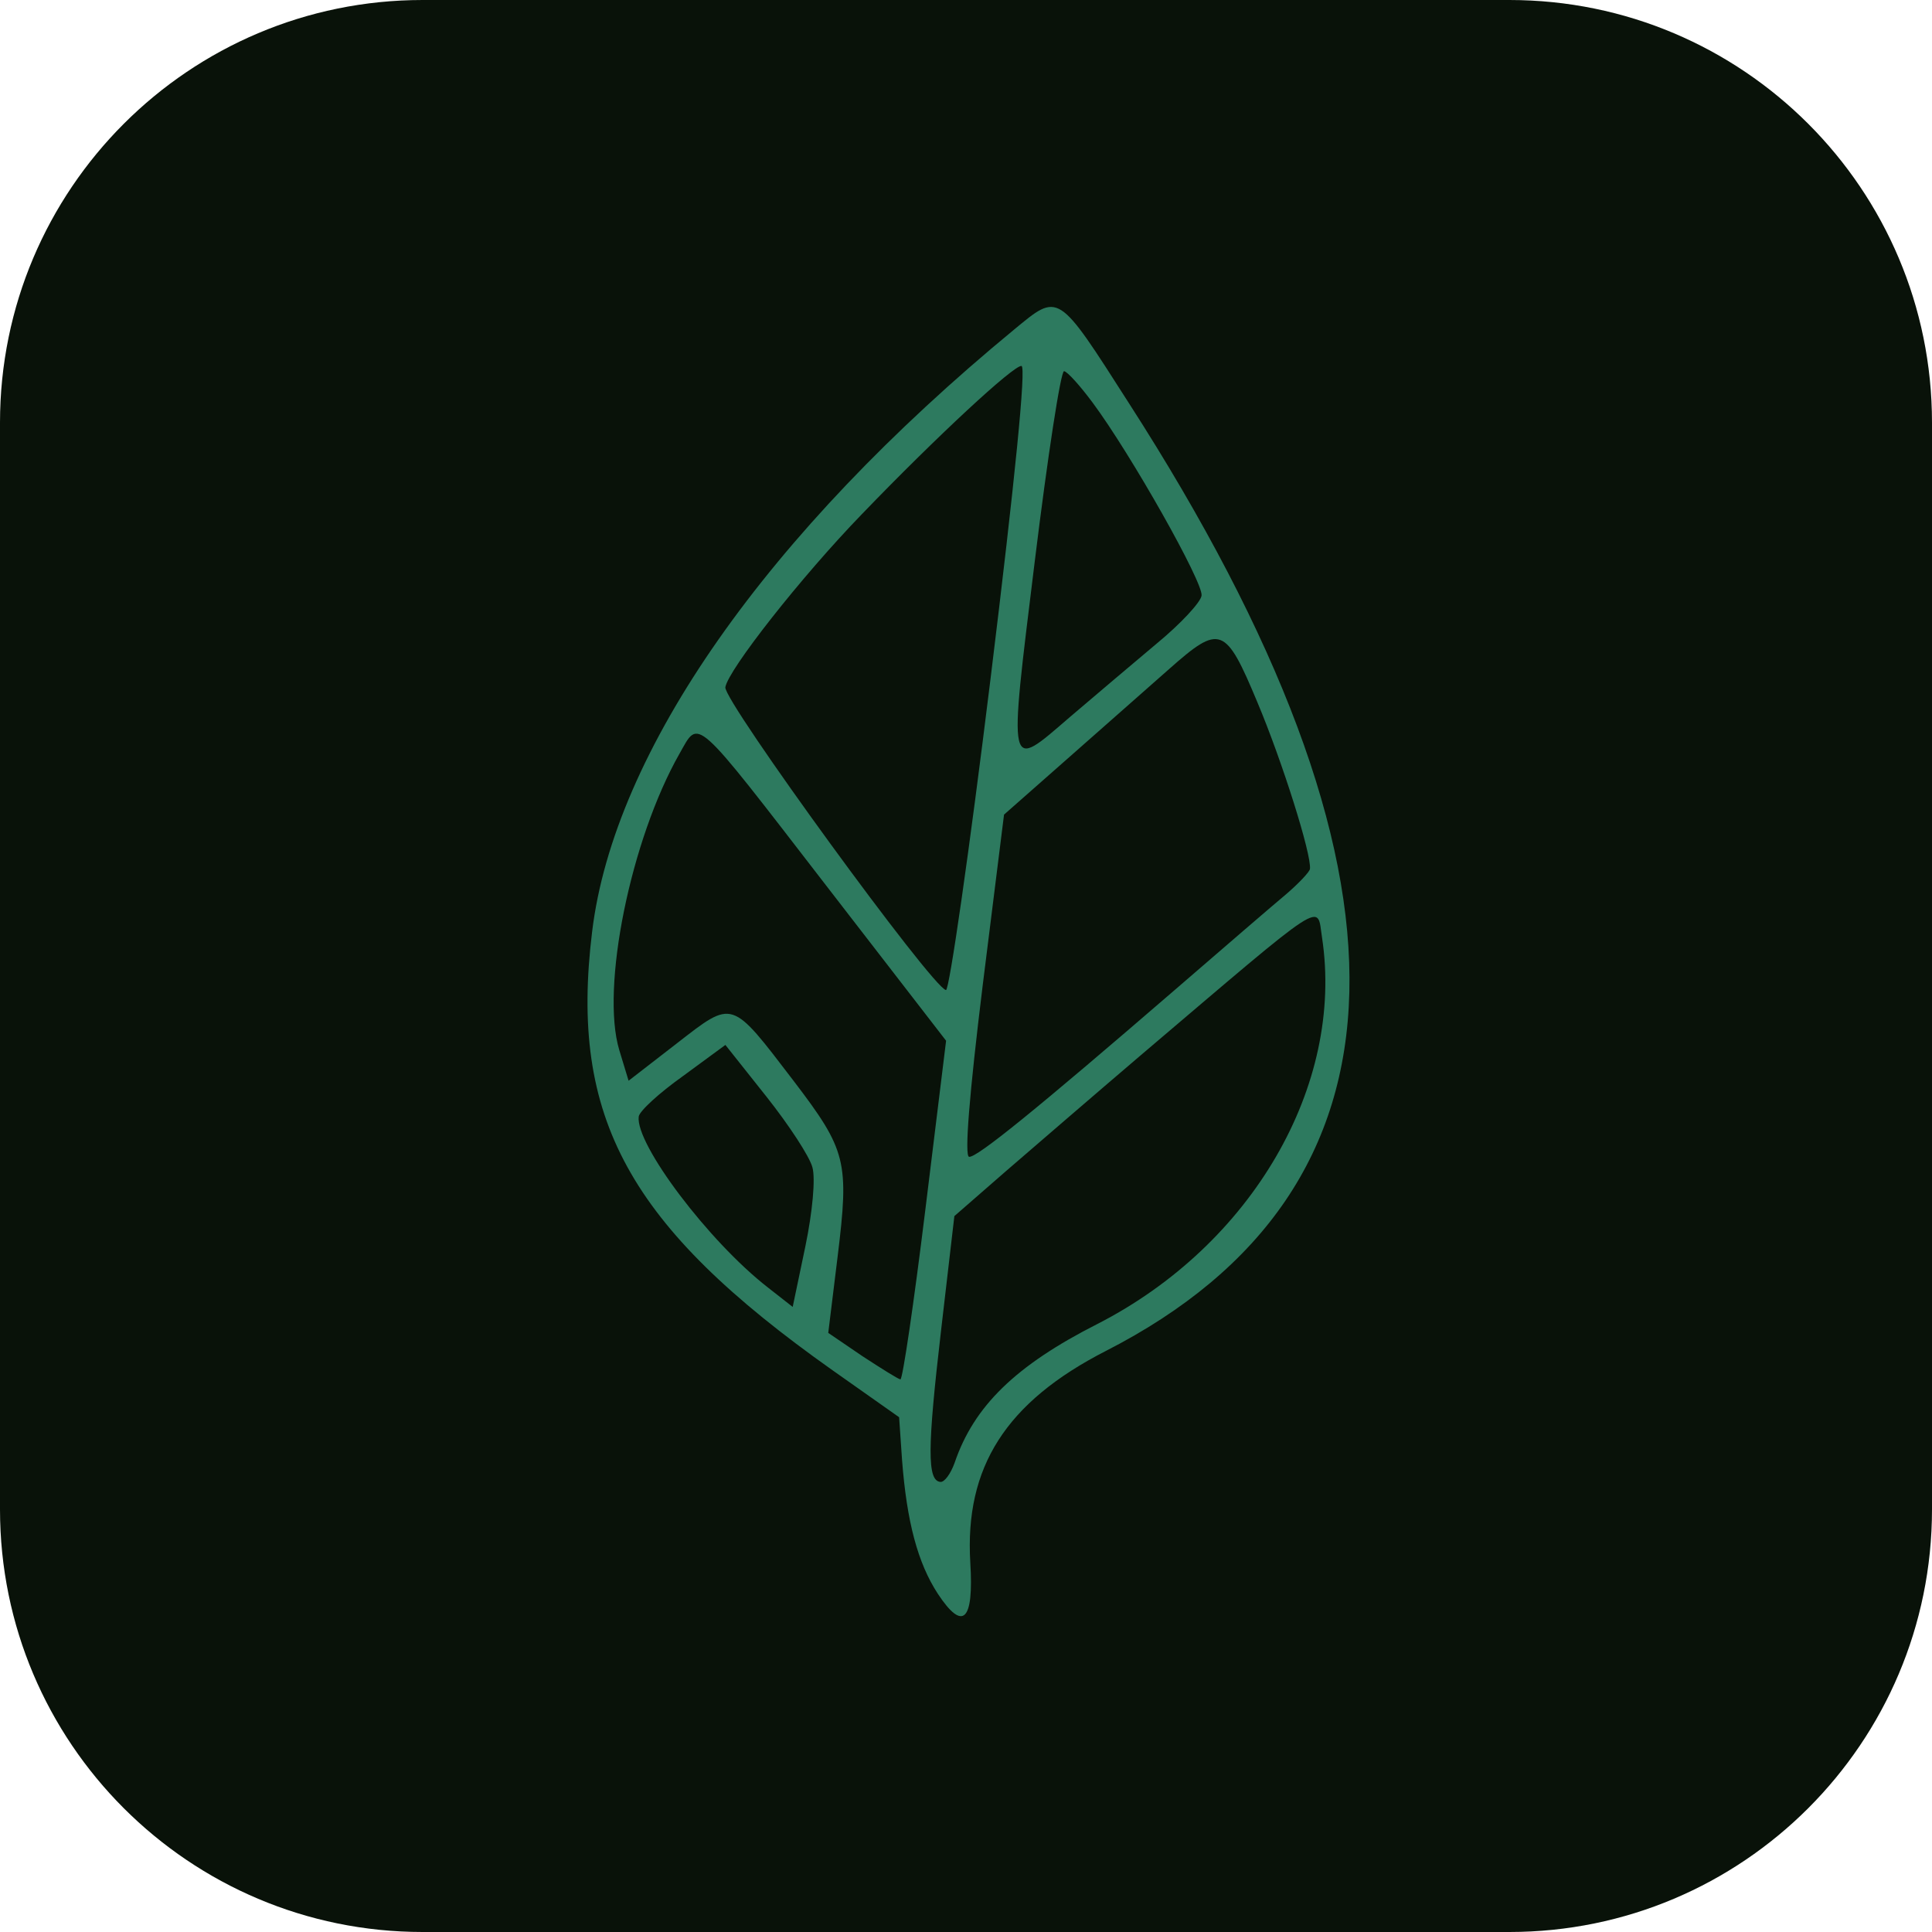
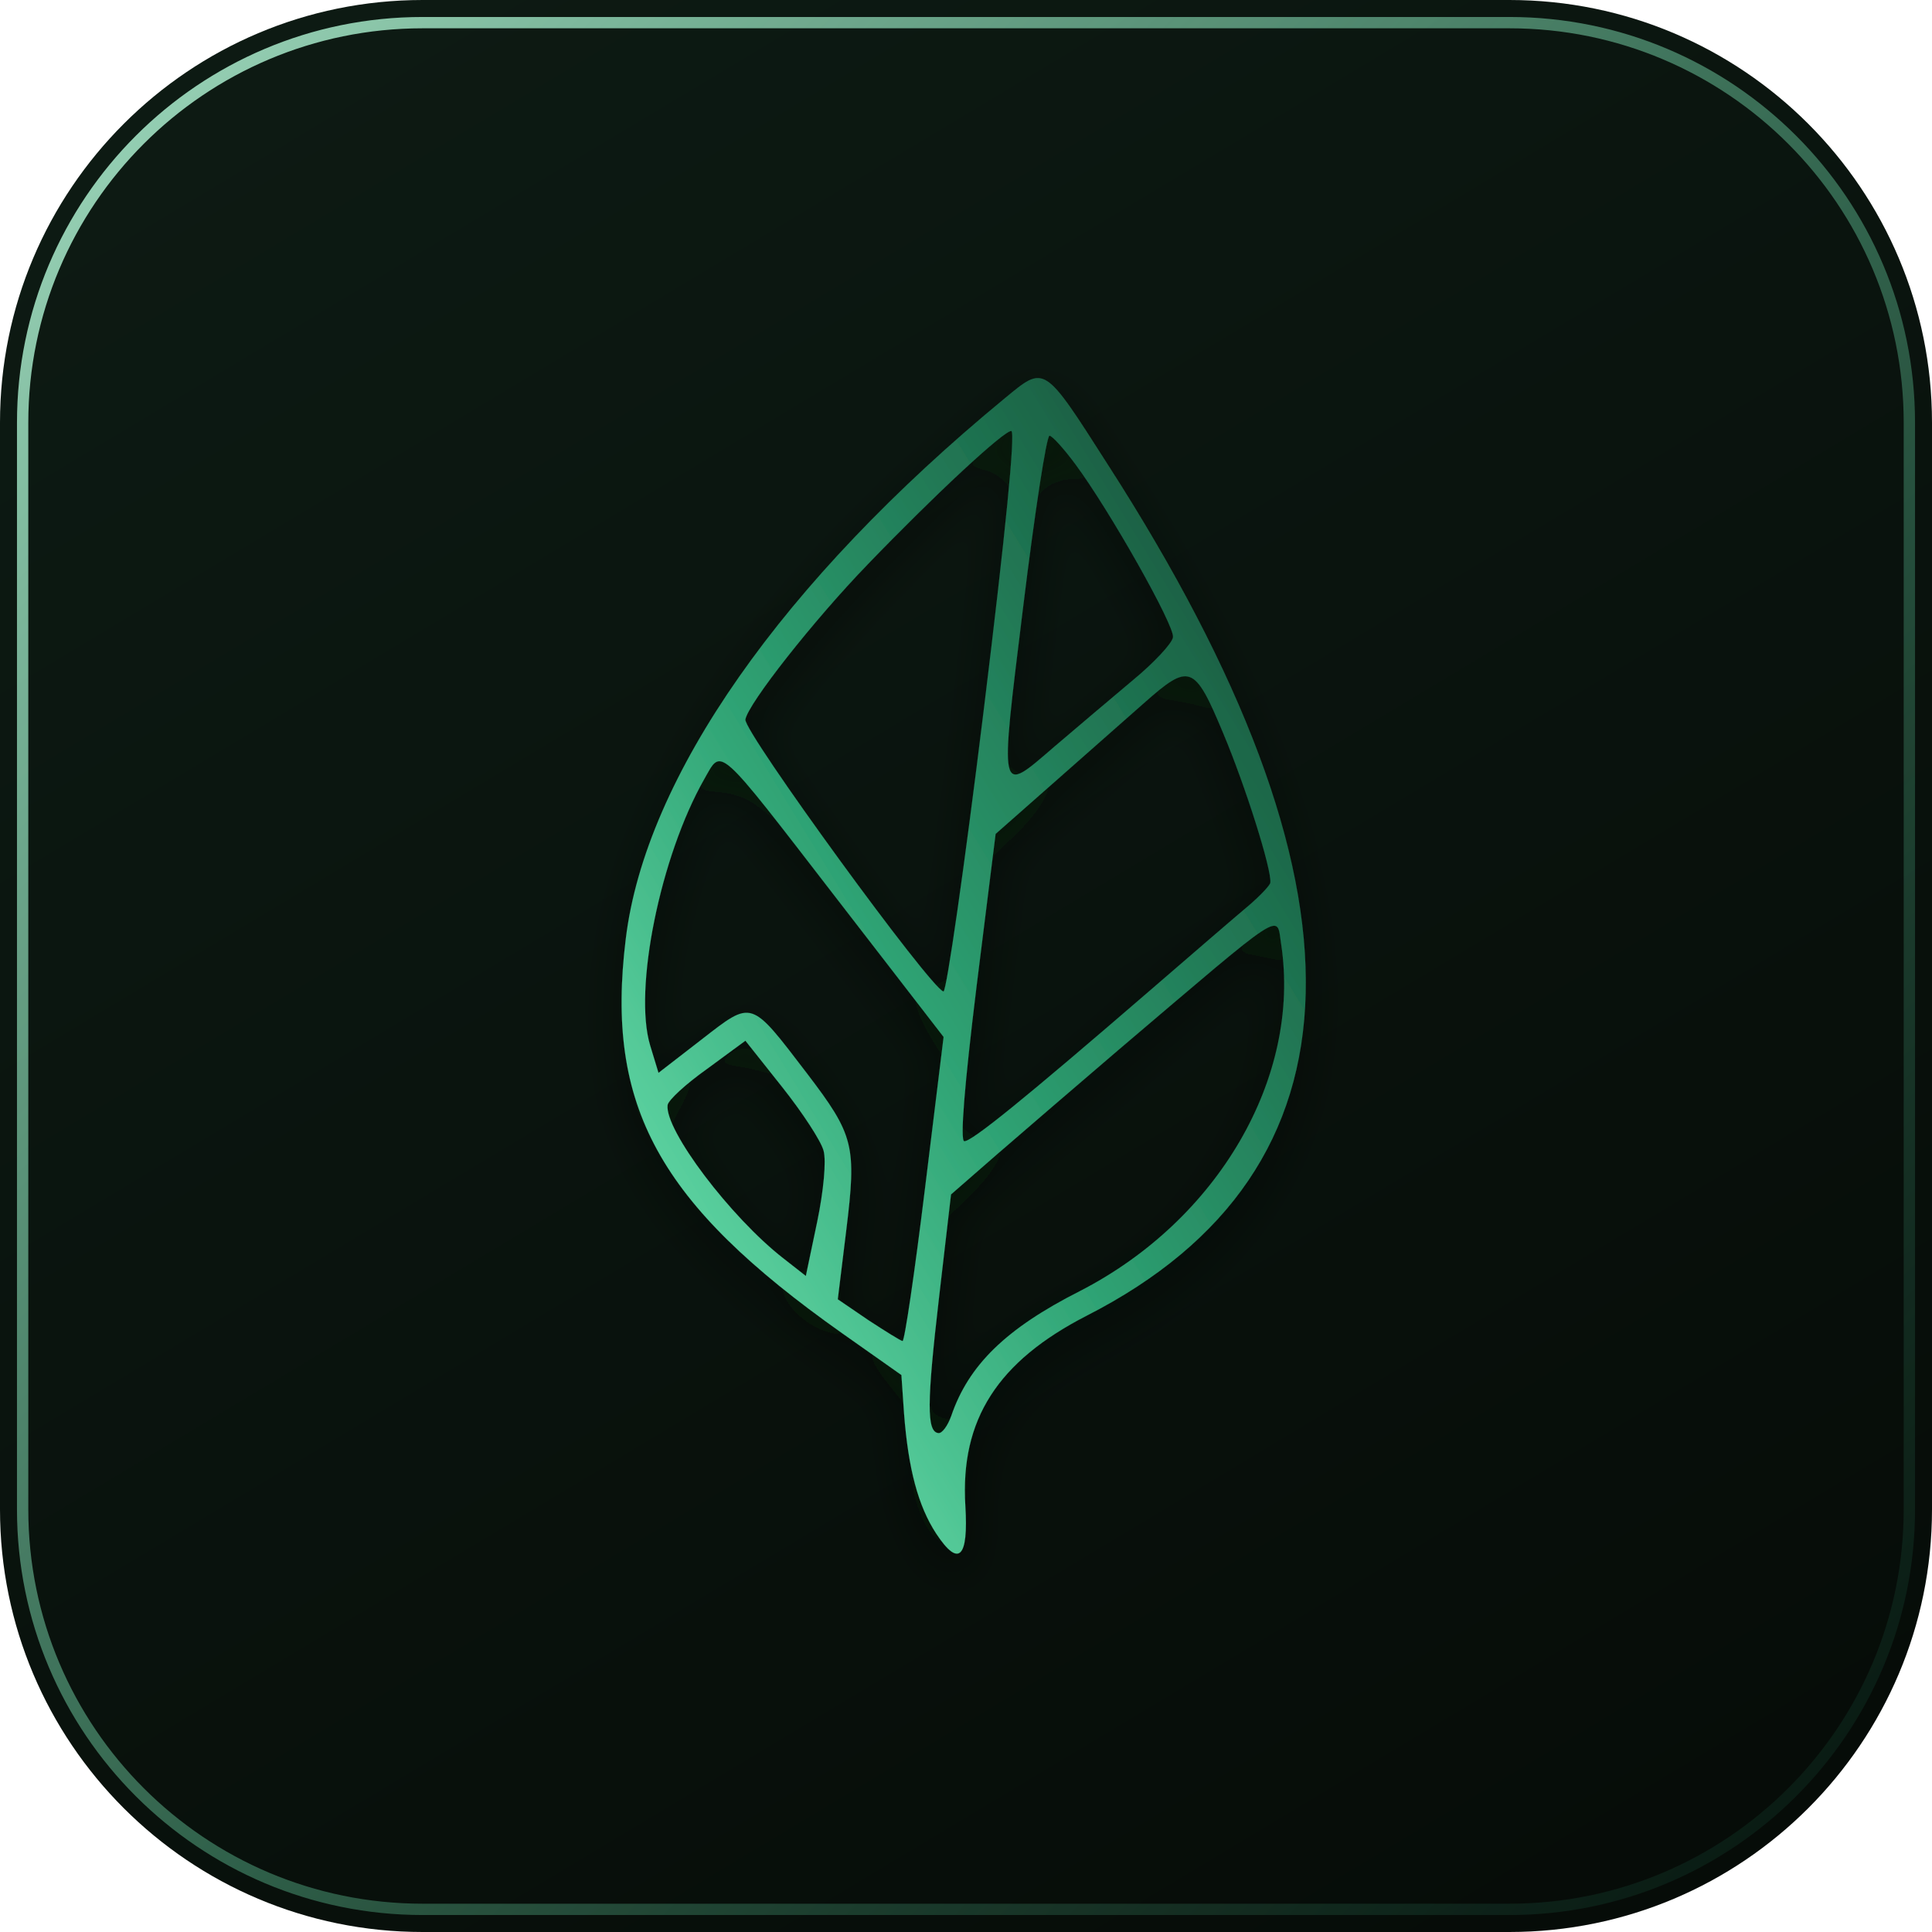
<svg xmlns="http://www.w3.org/2000/svg" viewBox="0 0 512 512">
-   <rect width="512" height="512" rx="112" ry="112" fill="#091209" />
-   <g transform="translate(256,265) rotate(7) scale(0.098,-0.098) translate(-5000,-4800)" fill="#2d7a5f" stroke="none">
-     <path d="M4908 6615 c-597 -629 -935 -1264 -934 -1755 0 -508 195 -778 790     -1098 l194 -104 22 -114 c33 -164 76 -271 140 -347 80 -94 106 -62 77 94 -47     255 43 443 294 613 797 539 714 1392 -250 2551 -230 278 -224 275 -333 160z     m52 -945 c0 -472 -8 -850 -17 -850 -36 0 -693 703 -692 740 2 48 167 321 309     509 175 233 359 451 380 451 13 0 20 -304 20 -850z m183 775 c120 -126 357     -447 356 -482 0 -18 -47 -83 -105 -144 -57 -61 -151 -163 -208 -225 -151 -166     -146 -180 -146 406 0 286 7 520 16 520 9 0 48 -34 87 -75z m541 -750 c86 -150     196 -391 196 -430 0 -8 -25 -42 -55 -75 -31 -33 -149 -163 -264 -290 -339     -374 -480 -520 -501 -520 -13 0 -20 167 -20 465 l1 465 151 170 c83 94 193     217 244 275 122 138 137 135 248 -60z m-1098 -633 l374 -378 0 -462 c0 -254     -5 -462 -11 -462 -6 0 -55 23 -110 50 l-99 51 0 208 c0 259 -11 288 -176 457     -196 200 -188 199 -326 62 l-117 -116 -35 79 c-71 161 -39 569 64 816 42 100     20 116 436 -305z m1349 23 c109 -390 -87 -848 -475 -1111 -207 -139 -305 -262     -338 -420 -7 -31 -21 -56 -32 -56 -36 -1 -46 86 -48 405 l-2 313 123 137 c68     75 214 236 325 357 454 493 421 466 447 375z m-1292 -785 c12 -29 15 -118 7     -215 l-14 -166 -73 44 c-174 104 -403 341 -403 416 0 15 47 70 105 123 l104     98 127 -125 c70 -69 136 -147 147 -175z" />
+   <defs>
+     <linearGradient id="bgGrad" x1="20%" y1="0%" x2="80%" y2="100%">
+       <stop offset="0%" stop-color="#0d1a13" />
+       <stop offset="100%" stop-color="#060c08" />
+     </linearGradient>
+     <linearGradient id="leafGloss" x1="15%" y1="5%" x2="85%" y2="100%">
+       <stop offset="0%" stop-color="#6fe6b3" />
+       <stop offset="42%" stop-color="#2fa374" />
+       <stop offset="100%" stop-color="#124a33" />
+     </linearGradient>
+     <radialGradient id="leafHighlight" cx="32%" cy="20%" r="60%">
+       <stop offset="0%" stop-color="#ffffff" stop-opacity="0.65" />
+       <stop offset="40%" stop-color="#ffffff" stop-opacity="0.16" />
+       <stop offset="100%" stop-color="#ffffff" stop-opacity="0" />
+     </radialGradient>
+     <linearGradient id="leafRim" x1="0%" y1="0%" x2="100%" y2="100%">
+       <stop offset="0%" stop-color="#bdffdf" stop-opacity="0.9" />
+       <stop offset="100%" stop-color="#0a3324" stop-opacity="0" />
+     </linearGradient>
+     <clipPath id="leafClipIcon">
+       <g transform="translate(254.8,265.1) rotate(7) scale(0.088,-0.088) translate(-5000,-4800)">
+         <path d="M4908 6615 c-597 -629 -935 -1264 -934 -1755 0 -508 195 -778 790         -1098 l194 -104 22 -114 c33 -164 76 -271 140 -347 80 -94 106 -62 77 94 -47         255 43 443 294 613 797 539 714 1392 -250 2551 -230 278 -224 275 -333 160z         m52 -945 c0 -472 -8 -850 -17 -850 -36 0 -693 703 -692 740 2 48 167 321 309         509 175 233 359 451 380 451 13 0 20 -304 20 -850z m183 775 c120 -126 357         -447 356 -482 0 -18 -47 -83 -105 -144 -57 -61 -151 -163 -208 -225 -151 -166         -146 -180 -146 406 0 286 7 520 16 520 9 0 48 -34 87 -75z m541 -750 c86 -150         196 -391 196 -430 0 -8 -25 -42 -55 -75 -31 -33 -149 -163 -264 -290 -339         -374 -480 -520 -501 -520 -13 0 -20 167 -20 465 l1 465 151 170 c83 94 193         217 244 275 122 138 137 135 248 -60z m-1098 -633 l374 -378 0 -462 c0 -254         -5 -462 -11 -462 -6 0 -55 23 -110 50 l-99 51 0 208 c0 259 -11 288 -176 457         -196 200 -188 199 -326 62 l-117 -116 -35 79 c-71 161 -39 569 64 816 42 100         20 116 436 -305z m1349 23 c109 -390 -87 -848 -475 -1111 -207 -139 -305 -262         -338 -420 -7 -31 -21 -56 -32 -56 -36 -1 -46 86 -48 405 l-2 313 123 137 c68         75 214 236 325 357 454 493 421 466 447 375z m-1292 -785 c12 -29 15 -118 7         -215 l-14 -166 -73 44 c-174 104 -403 341 -403 416 0 15 47 70 105 123 l104         98 127 -125 c70 -69 136 -147 147 -175z" />
+       </g>
+     </clipPath>
+     <filter id="leafShadowIcon" x="-60%" y="-60%" width="220%" height="220%">
+       <feDropShadow dx="0" dy="5" stdDeviation="6" flood-color="#02120b" flood-opacity="0.45" />
+     </filter>
+     <linearGradient id="cardOutline" x1="0%" y1="0%" x2="100%" y2="100%">
+       <stop offset="0%" stop-color="#bdffdf" stop-opacity="0.85" />
+       <stop offset="55%" stop-color="#5fbf94" stop-opacity="0.45" />
+       <stop offset="100%" stop-color="#0a3324" stop-opacity="0.25" />
+     </linearGradient>
+   </defs>
+   <rect width="512" height="512" rx="112" ry="112" fill="url(#bgGrad)" />
+   <rect x="6" y="6" width="500" height="500" rx="106" ry="106" fill="none" stroke="url(#cardOutline)" stroke-width="3" />
+   <g filter="url(#leafShadowIcon)">
+     <g transform="translate(254.8,265.1) rotate(7) scale(0.088,-0.088) translate(-5000,-4800)" fill="url(#leafGloss)" stroke="none">
+       <path d="M4908 6615 c-597 -629 -935 -1264 -934 -1755 0 -508 195 -778 790       -1098 l194 -104 22 -114 c33 -164 76 -271 140 -347 80 -94 106 -62 77 94 -47       255 43 443 294 613 797 539 714 1392 -250 2551 -230 278 -224 275 -333 160z       m52 -945 c0 -472 -8 -850 -17 -850 -36 0 -693 703 -692 740 2 48 167 321 309       509 175 233 359 451 380 451 13 0 20 -304 20 -850z m183 775 c120 -126 357       -447 356 -482 0 -18 -47 -83 -105 -144 -57 -61 -151 -163 -208 -225 -151 -166       -146 -180 -146 406 0 286 7 520 16 520 9 0 48 -34 87 -75z m541 -750 c86 -150       196 -391 196 -430 0 -8 -25 -42 -55 -75 -31 -33 -149 -163 -264 -290 -339       -374 -480 -520 -501 -520 -13 0 -20 167 -20 465 l1 465 151 170 c83 94 193       217 244 275 122 138 137 135 248 -60z m-1098 -633 l374 -378 0 -462 c0 -254       -5 -462 -11 -462 -6 0 -55 23 -110 50 l-99 51 0 208 c0 259 -11 288 -176 457       -196 200 -188 199 -326 62 l-117 -116 -35 79 c-71 161 -39 569 64 816 42 100       20 116 436 -305z m1349 23 c109 -390 -87 -848 -475 -1111 -207 -139 -305 -262       -338 -420 -7 -31 -21 -56 -32 -56 -36 -1 -46 86 -48 405 l-2 313 123 137 c68       75 214 236 325 357 454 493 421 466 447 375z m-1292 -785 c12 -29 15 -118 7       -215 l-14 -166 -73 44 c-174 104 -403 341 -403 416 0 15 47 70 105 123 l104       98 127 -125 c70 -69 136 -147 147 -175z" />
+     </g>
  </g>
+   <g clip-path="url(#leafClipIcon)">
+     <g transform="translate(254.8,265.1) rotate(7) scale(0.088,-0.088) translate(-5000,-4800)" fill="none" stroke="url(#leafRim)" stroke-width="66">
+       <path d="M4908 6615 c-597 -629 -935 -1264 -934 -1755 0 -508 195 -778 790       -1098 l194 -104 22 -114 c33 -164 76 -271 140 -347 80 -94 106 -62 77 94 -47       255 43 443 294 613 797 539 714 1392 -250 2551 -230 278 -224 275 -333 160z" />
+     </g>
+   </g>
+   <rect x="0" y="0" width="512" height="512" fill="url(#leafHighlight)" clip-path="url(#leafClipIcon)" />
</svg>
